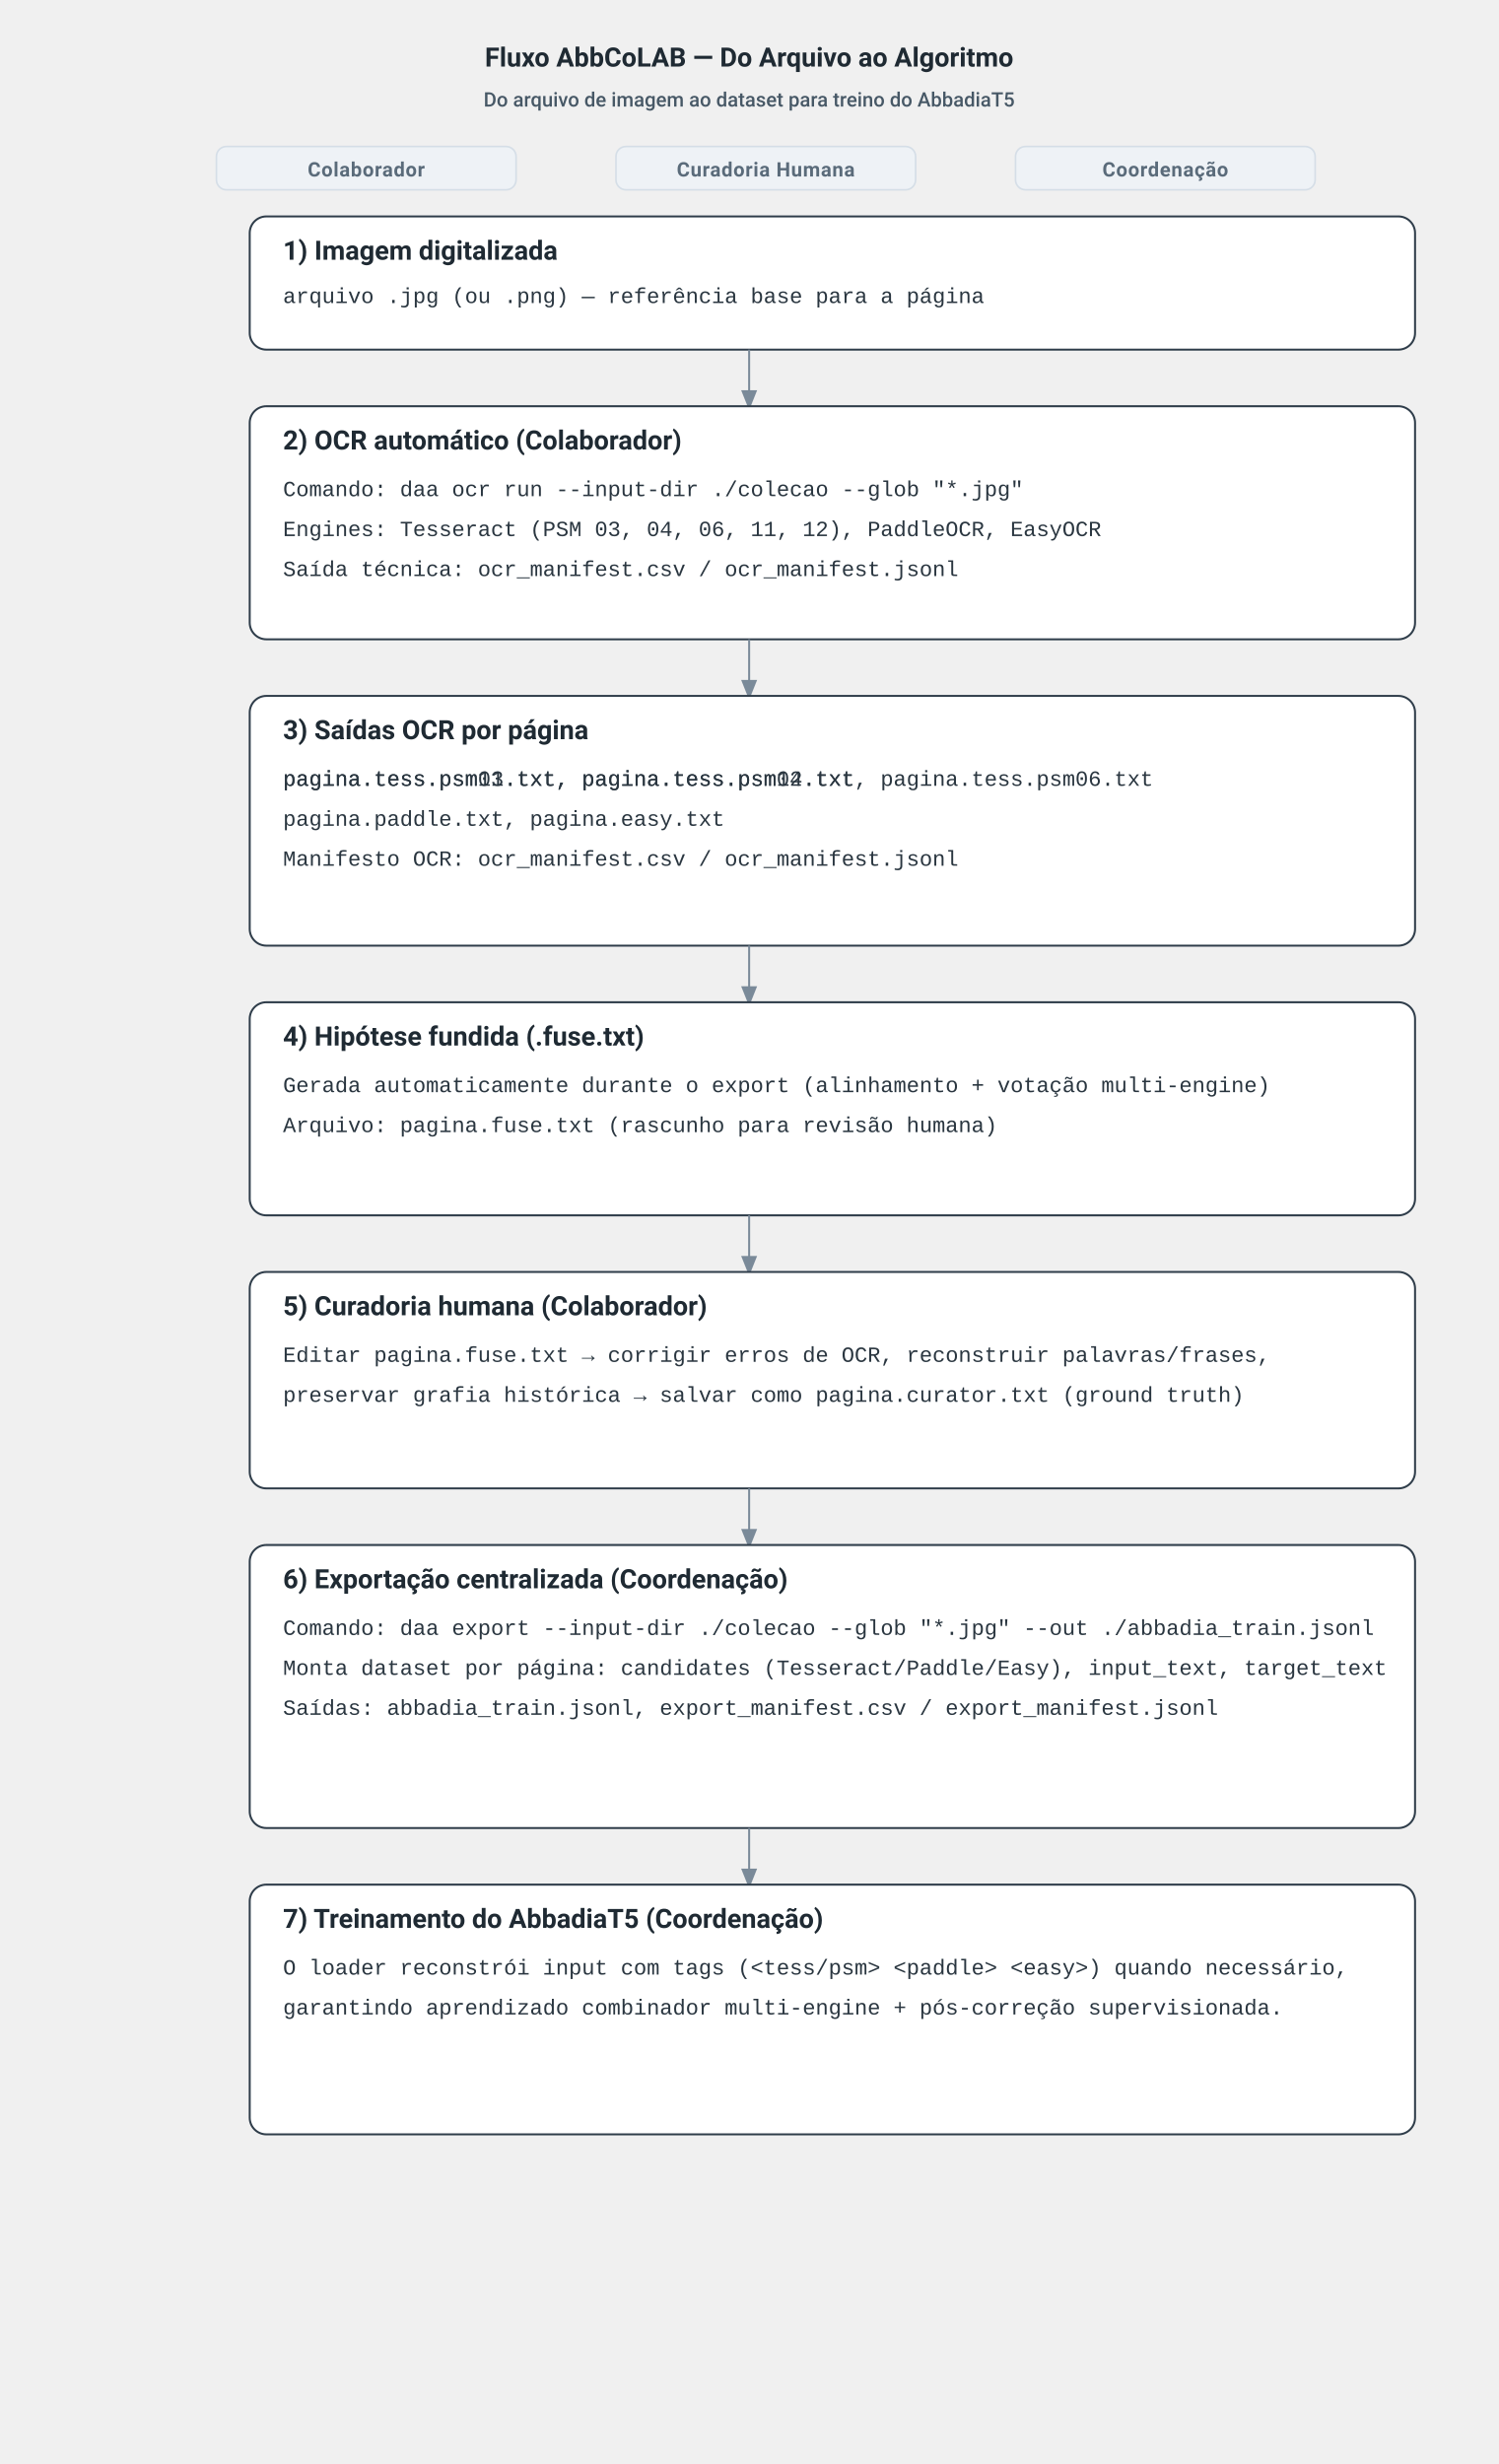
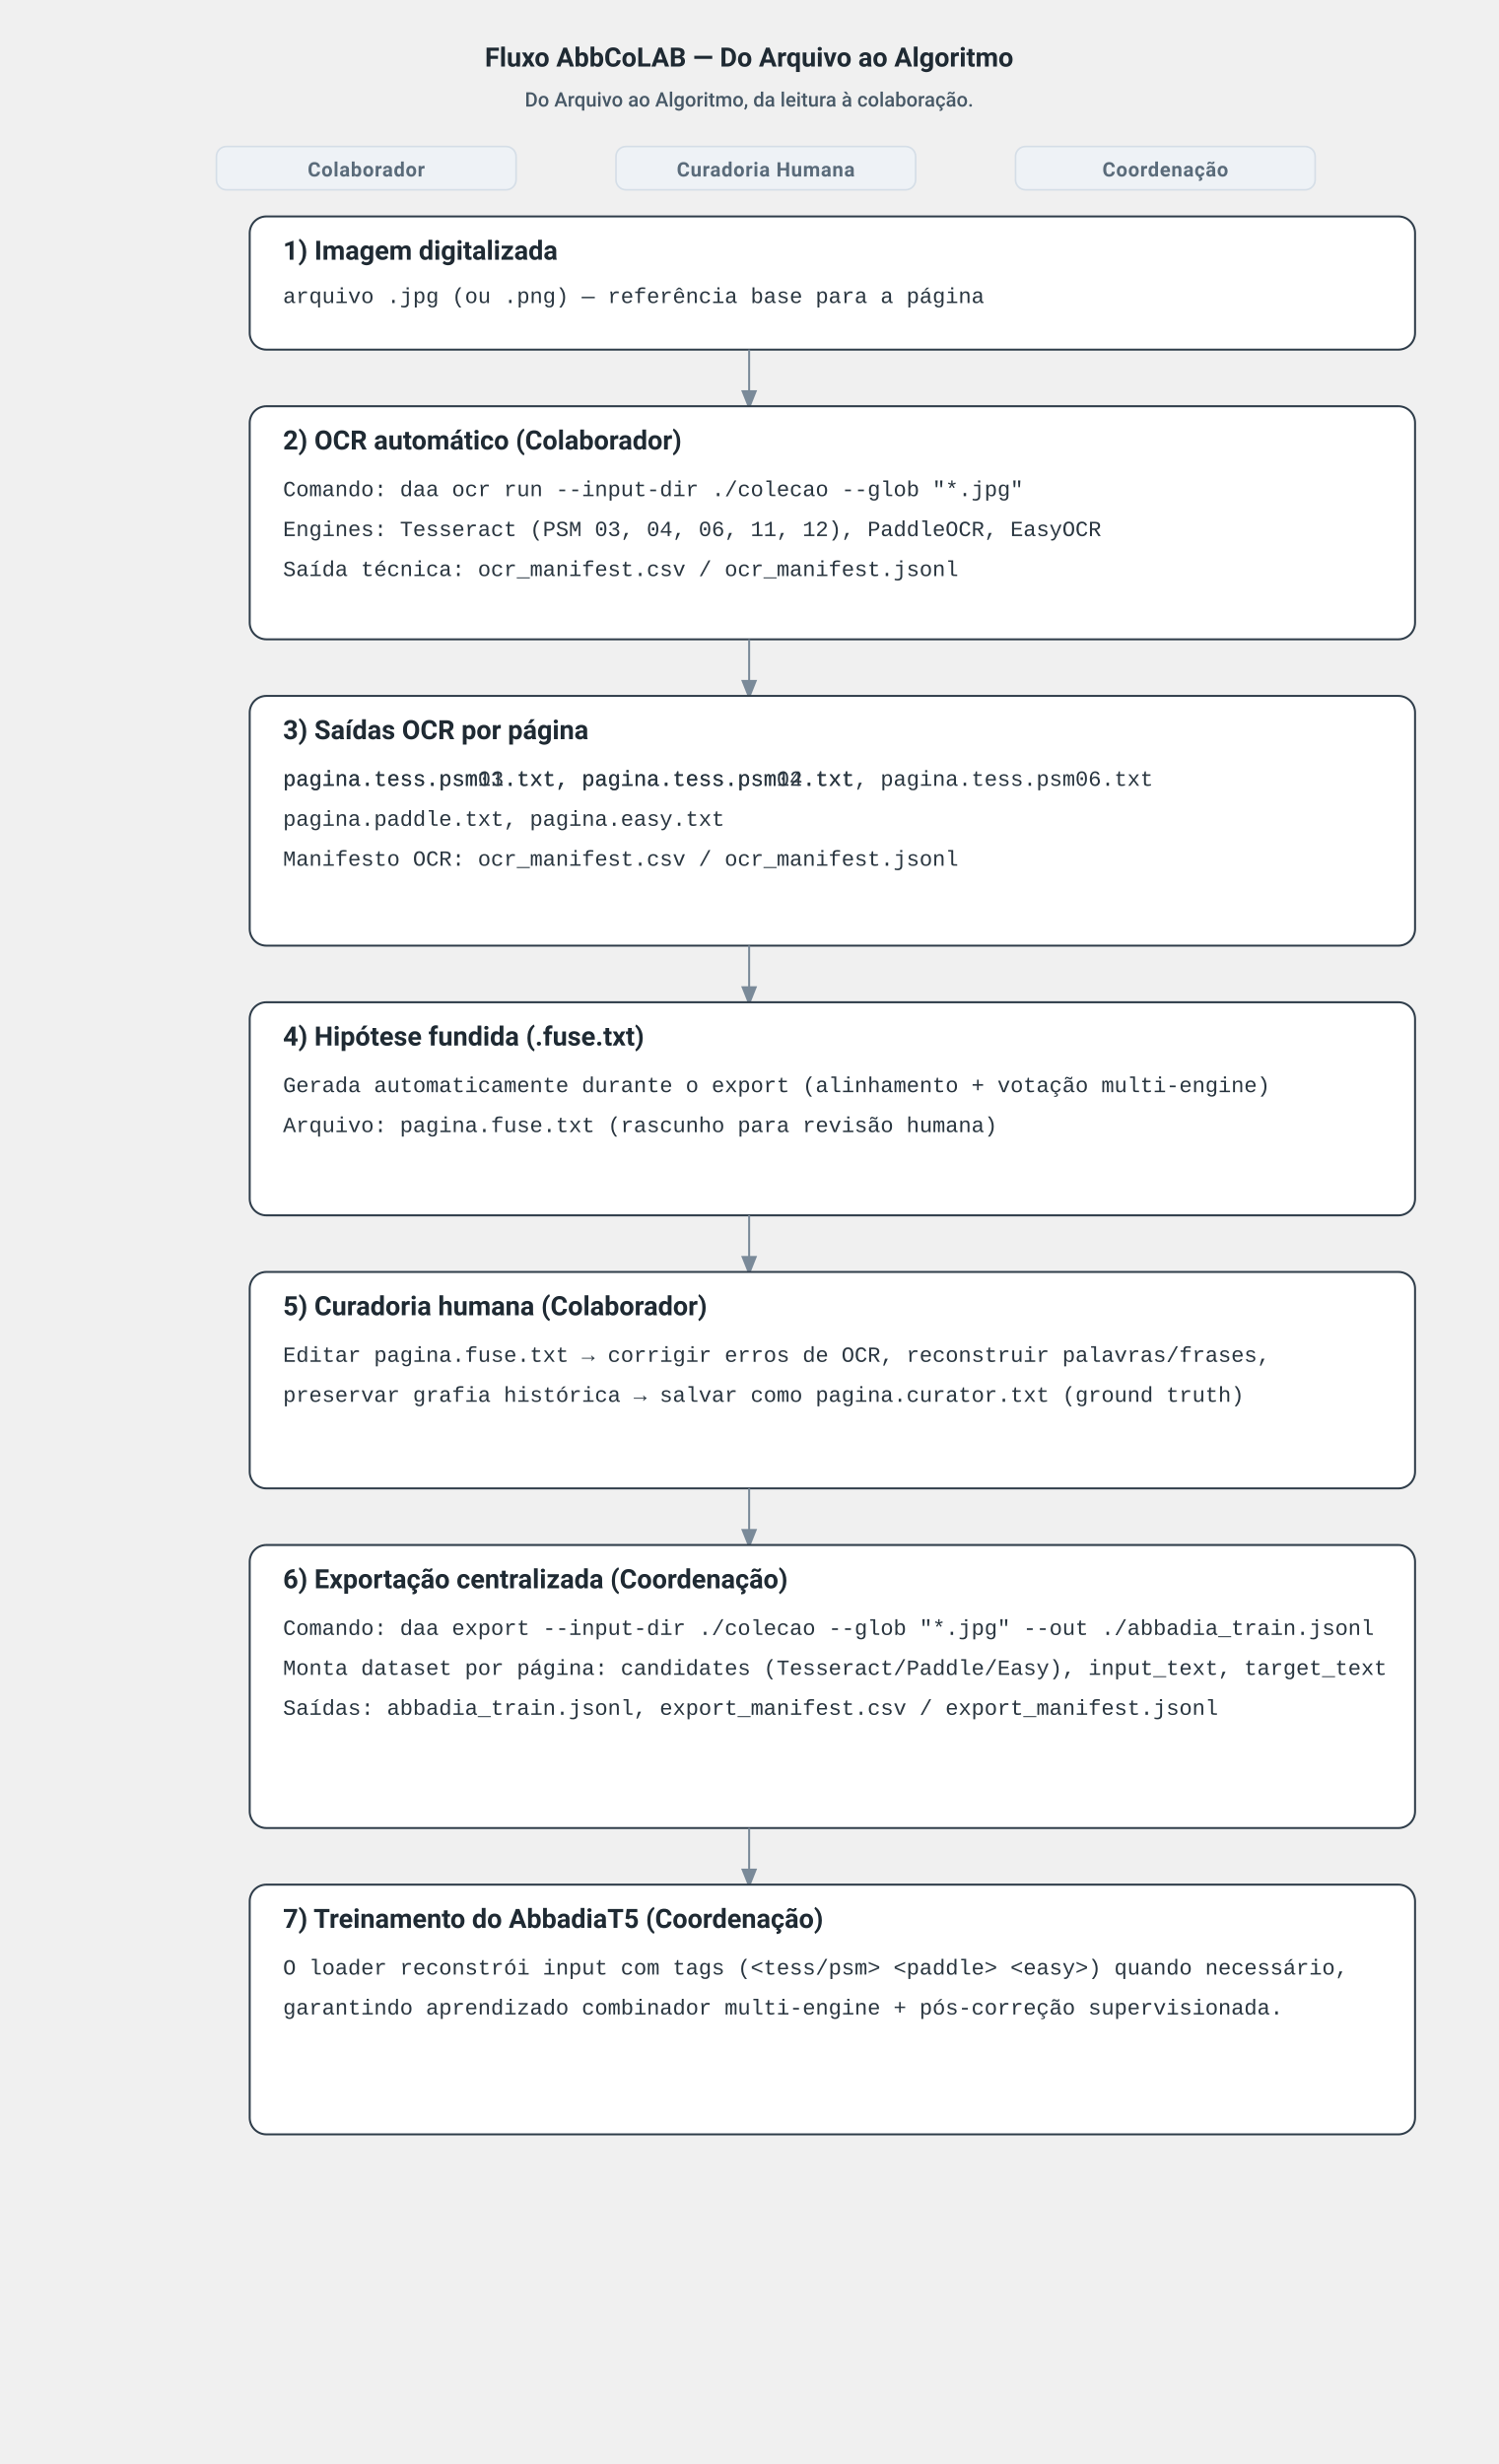
<svg xmlns="http://www.w3.org/2000/svg" width="900" height="1480" viewBox="0 0 900 1480">
  <defs>
    <style>
      .box { fill:#ffffff; stroke:#2f3d4a; stroke-width:1.2; }
      .title { font: 600 16px/1.2 system-ui, -apple-system, Segoe UI, Roboto, "Helvetica Neue", Arial, "Noto Sans", "Liberation Sans", sans-serif; fill:#1f2a33; }
      .body { font: 400 13px/1.45 ui-monospace, "SFMono-Regular", Menlo, Consolas, "Liberation Mono", monospace; fill:#2a3640; }
      .role { font: 600 12px/1.2 system-ui, -apple-system, Segoe UI, Roboto, Arial, sans-serif; fill:#5a6b7a; letter-spacing: .4px; text-transform: uppercase; }
      .arrow { stroke:#7a8a99; stroke-width:1.2; marker-end:url(#arrowhead); fill:none; }
      .note { font: 500 12px/1.35 system-ui, -apple-system, Segoe UI, Roboto, Arial, sans-serif; fill:#475866; }
      .pill { fill:#eef2f6; stroke:#d5dee7; stroke-width:1; }
    </style>
    <marker id="arrowhead" markerWidth="10" markerHeight="8" refX="8" refY="4" orient="auto">
      <polygon points="0 0, 10 4, 0 8" fill="#7a8a99" />
    </marker>
  </defs>
  <text x="450" y="40" text-anchor="middle" class="title" font-size="20">Fluxo AbbCoLAB — Do Arquivo ao Algoritmo</text>
-   <text x="450" y="64" text-anchor="middle" class="note">Do arquivo de imagem ao dataset para treino do AbbadiaT5</text>
+   <text x="450" y="64" text-anchor="middle" class="note">Do Arquivo ao Algoritmo, da leitura à colaboração.</text>
  <g>
    <rect x="130" y="88" width="180" height="26" class="pill" rx="6" />
    <text x="220" y="106" text-anchor="middle" class="role">Colaborador</text>
    <rect x="370" y="88" width="180" height="26" class="pill" rx="6" />
    <text x="460" y="106" text-anchor="middle" class="role">Curadoria Humana</text>
    <rect x="610" y="88" width="180" height="26" class="pill" rx="6" />
    <text x="700" y="106" text-anchor="middle" class="role">Coordenação</text>
  </g>
  <g transform="translate(150,130)">
    <rect width="700" height="80" class="box" rx="10" />
    <text x="20" y="26" class="title">1) Imagem digitalizada</text>
    <text x="20" y="52" class="body">arquivo .jpg (ou .png) — referência base para a página</text>
  </g>
  <line x1="450" y1="210" x2="450" y2="244" class="arrow" />
  <g transform="translate(150,244)">
    <rect width="700" height="140" class="box" rx="10" />
    <text x="20" y="26" class="title">2) OCR automático (Colaborador)</text>
    <text x="20" y="54" class="body">Comando: daa ocr run --input-dir ./colecao --glob "*.jpg"</text>
    <text x="20" y="78" class="body">Engines: Tesseract (PSM 03, 04, 06, 11, 12), PaddleOCR, EasyOCR</text>
    <text x="20" y="102" class="body">Saída técnica: ocr_manifest.csv / ocr_manifest.jsonl</text>
  </g>
  <line x1="450" y1="384" x2="450" y2="418" class="arrow" />
  <g transform="translate(150,418)">
    <rect width="700" height="150" class="box" rx="10" />
    <text x="20" y="26" class="title">3) Saídas OCR por página</text>
    <text x="20" y="54" class="body">pagina.tess.psm03.txt, pagina.tess.psm04.txt, pagina.tess.psm06.txt</text>
    <text x="20" y="54" class="body">pagina.tess.psm11.txt, pagina.tess.psm12.txt</text>
    <text x="20" y="78" class="body">pagina.paddle.txt, pagina.easy.txt</text>
    <text x="20" y="102" class="body">Manifesto OCR: ocr_manifest.csv / ocr_manifest.jsonl</text>
  </g>
  <line x1="450" y1="568" x2="450" y2="602" class="arrow" />
  <g transform="translate(150,602)">
    <rect width="700" height="128" class="box" rx="10" />
    <text x="20" y="26" class="title">4) Hipótese fundida (.fuse.txt)</text>
    <text x="20" y="54" class="body">Gerada automaticamente durante o export (alinhamento + votação multi-engine)</text>
    <text x="20" y="78" class="body">Arquivo: pagina.fuse.txt (rascunho para revisão humana)</text>
  </g>
  <line x1="450" y1="730" x2="450" y2="764" class="arrow" />
  <g transform="translate(150,764)">
    <rect width="700" height="130" class="box" rx="10" />
    <text x="20" y="26" class="title">5) Curadoria humana (Colaborador)</text>
    <text x="20" y="54" class="body">Editar pagina.fuse.txt → corrigir erros de OCR, reconstruir palavras/frases,</text>
    <text x="20" y="78" class="body">preservar grafia histórica → salvar como pagina.curator.txt (ground truth)</text>
  </g>
  <line x1="450" y1="894" x2="450" y2="928" class="arrow" />
  <g transform="translate(150,928)">
    <rect width="700" height="170" class="box" rx="10" />
    <text x="20" y="26" class="title">6) Exportação centralizada (Coordenação)</text>
    <text x="20" y="54" class="body">Comando: daa export --input-dir ./colecao --glob "*.jpg" --out ./abbadia_train.jsonl</text>
    <text x="20" y="78" class="body">Monta dataset por página: candidates (Tesseract/Paddle/Easy), input_text, target_text</text>
    <text x="20" y="102" class="body">Saídas: abbadia_train.jsonl, export_manifest.csv / export_manifest.jsonl</text>
  </g>
  <line x1="450" y1="1098" x2="450" y2="1132" class="arrow" />
  <g transform="translate(150,1132)">
    <rect width="700" height="150" class="box" rx="10" />
    <text x="20" y="26" class="title">7) Treinamento do AbbadiaT5 (Coordenação)</text>
    <text x="20" y="54" class="body">O loader reconstrói input com tags (&lt;tess/psm&gt; &lt;paddle&gt; &lt;easy&gt;) quando necessário,</text>
    <text x="20" y="78" class="body">garantindo aprendizado combinador multi-engine + pós-correção supervisionada.</text>
  </g>
</svg>
